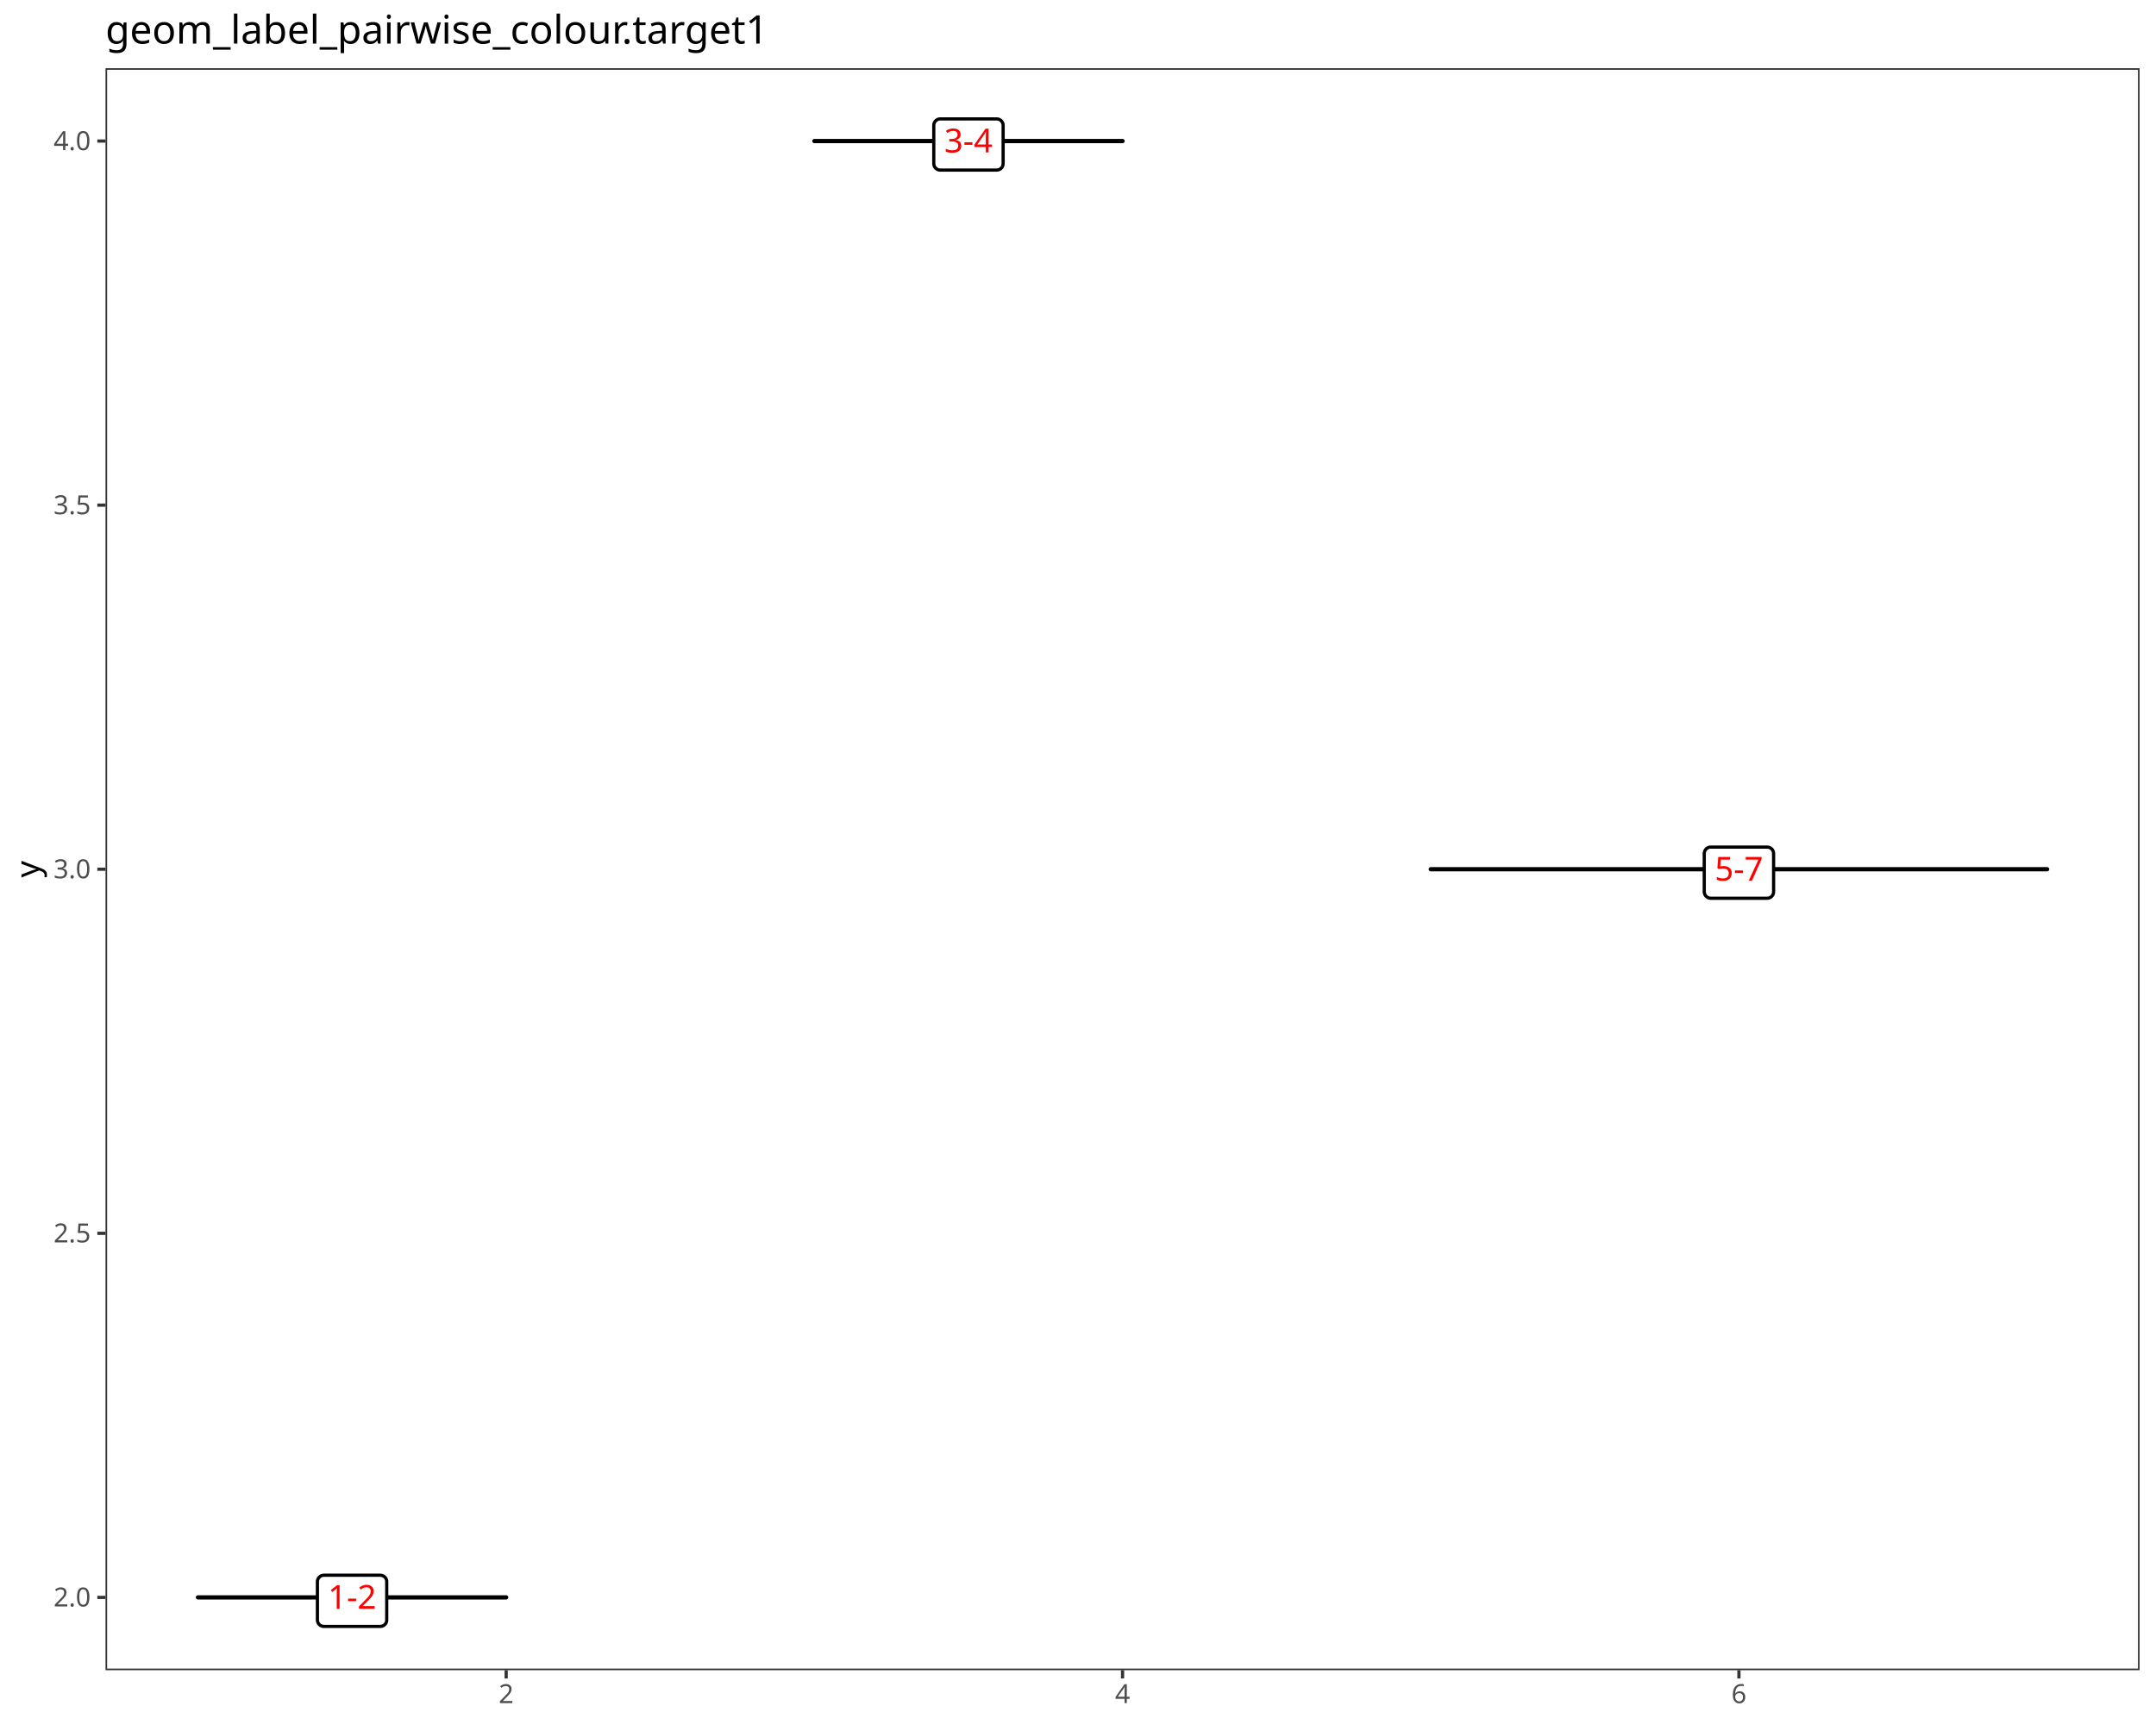
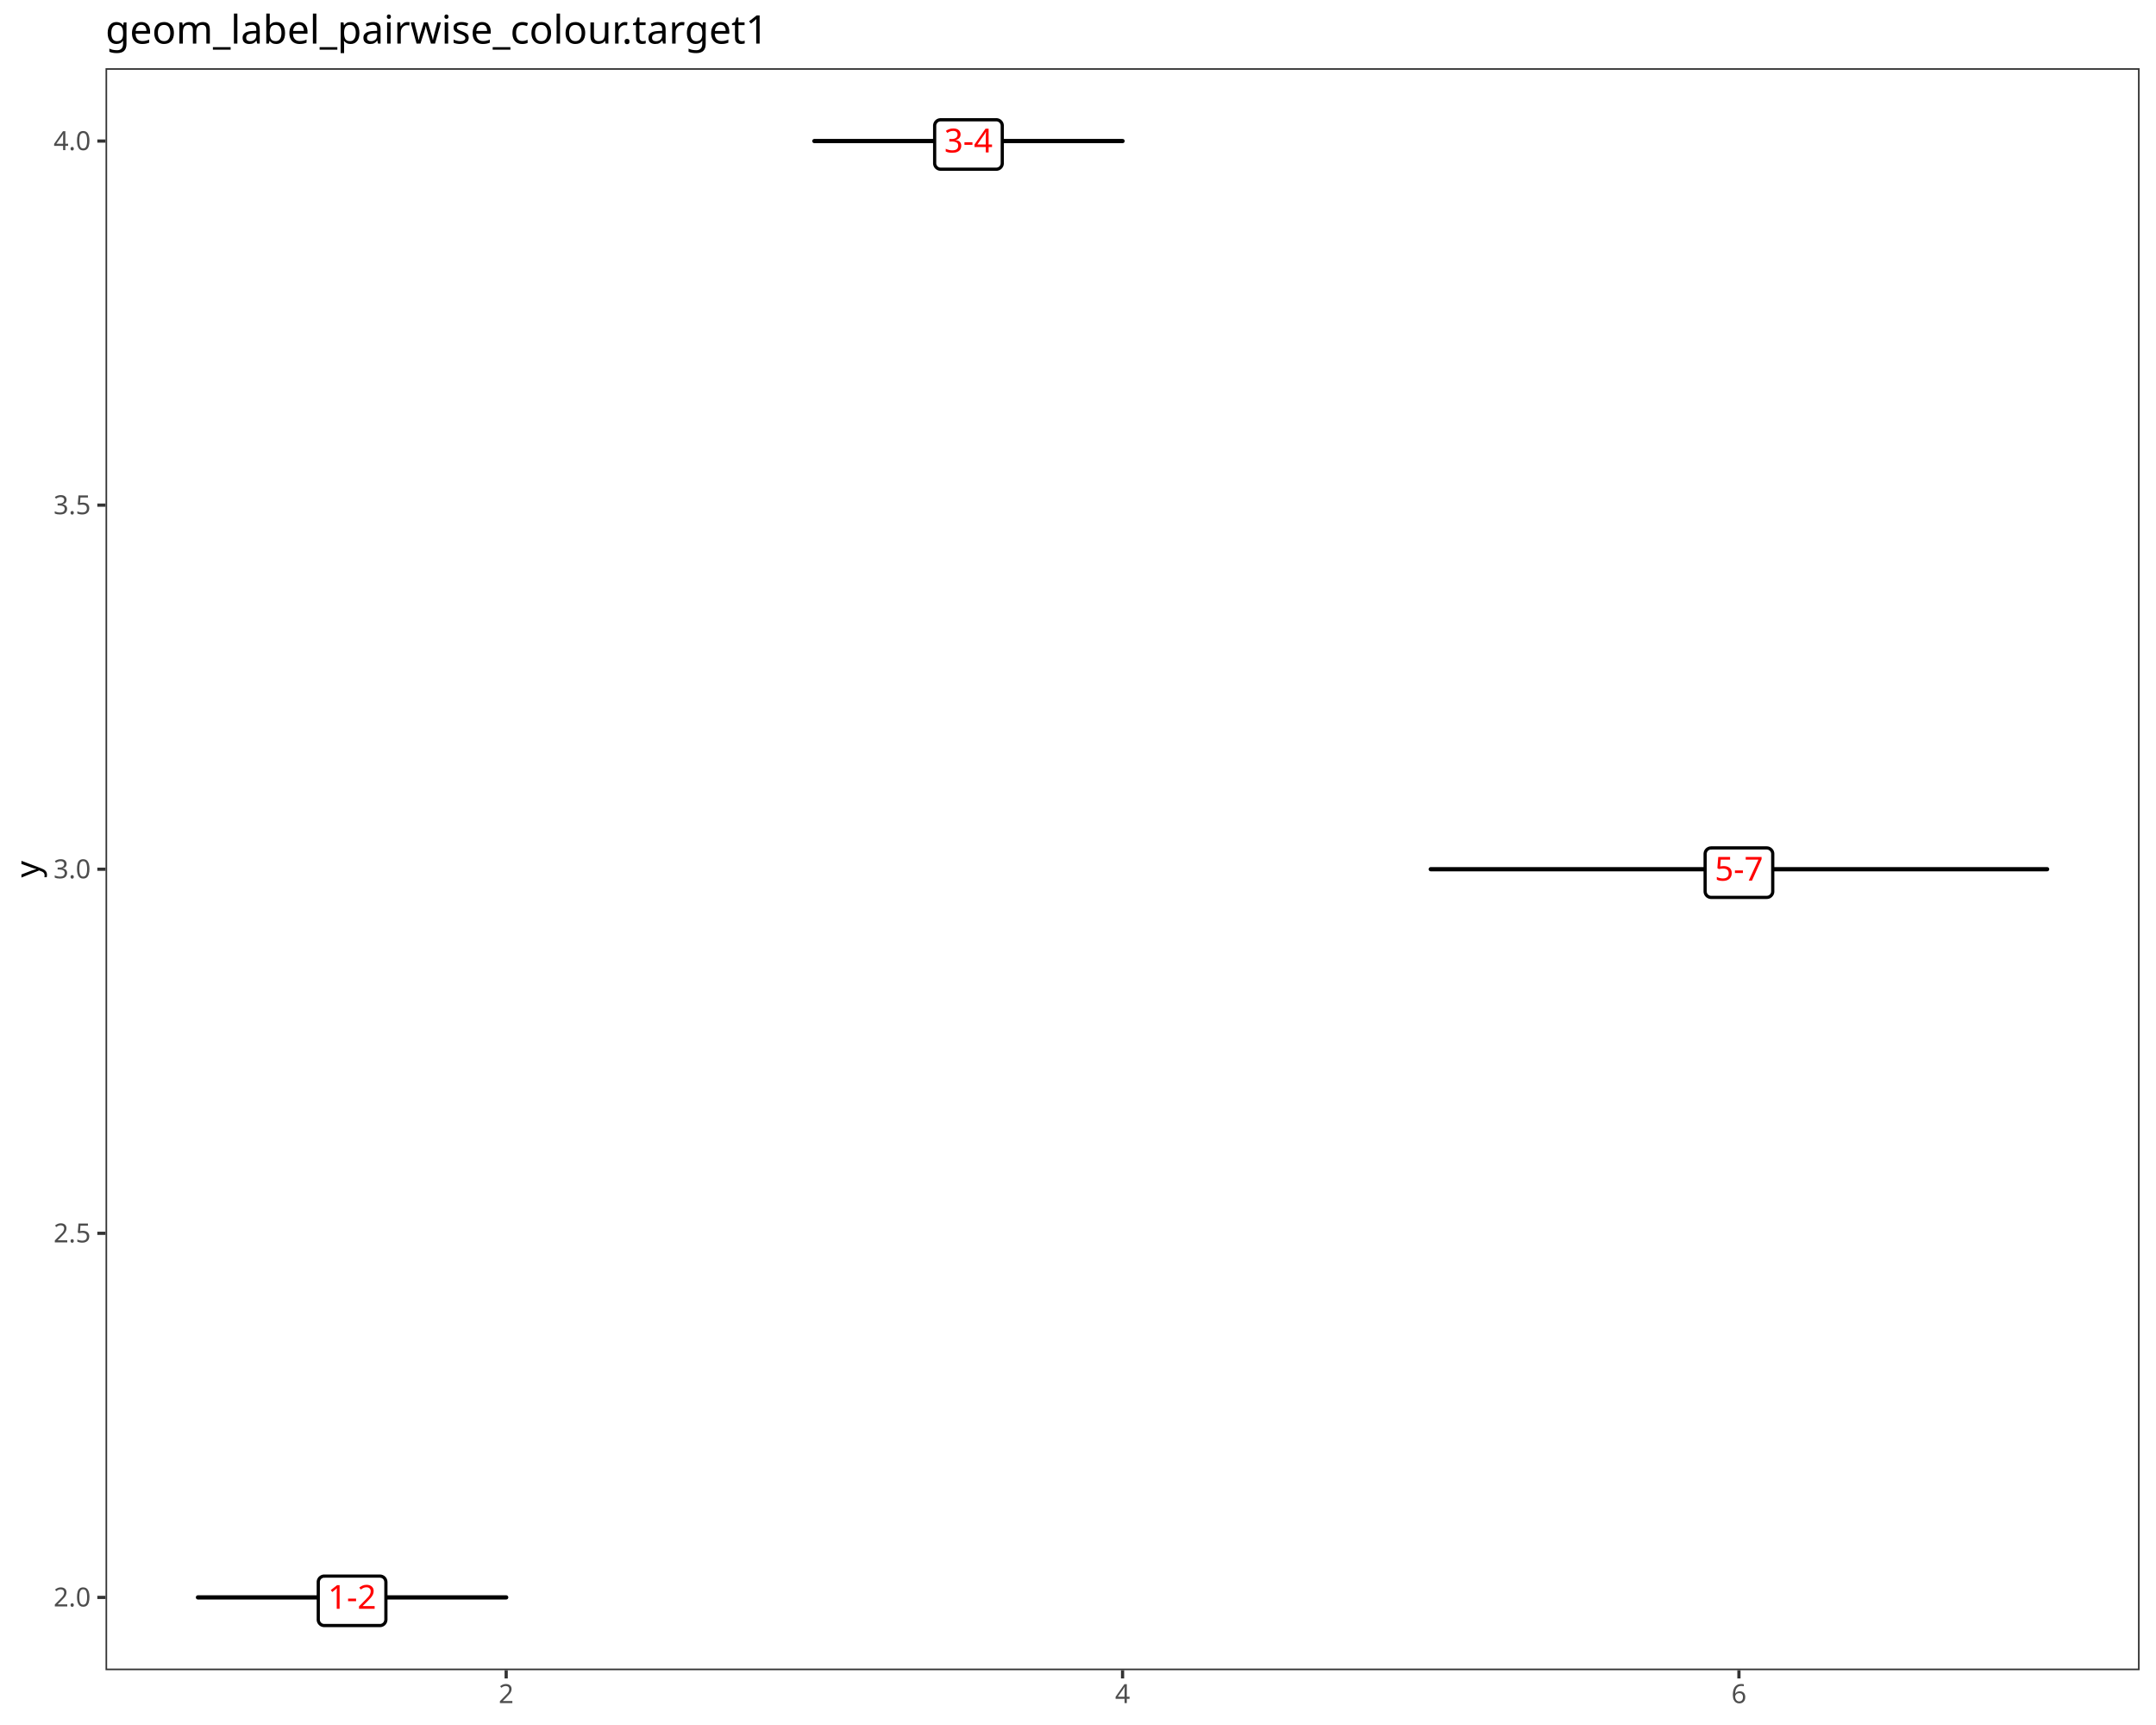
<svg xmlns="http://www.w3.org/2000/svg" class="svglite" data-engine-version="2.0" width="720.00pt" height="576.00pt" viewBox="0 0 720.00 576.00">
  <defs>
    <style type="text/css">
    .svglite line, .svglite polyline, .svglite polygon, .svglite path, .svglite rect, .svglite circle {
      fill: none;
      stroke: #000000;
      stroke-linecap: round;
      stroke-linejoin: round;
      stroke-miterlimit: 10.00;
    }
  </style>
  </defs>
  <rect width="100%" height="100%" style="stroke: none; fill: #FFFFFF;" />
  <defs>
    <clipPath id="cpMC4wMHw3MjAuMDB8MC4wMHw1NzYuMDA=">
      <rect x="0.00" y="0.00" width="720.00" height="576.00" />
    </clipPath>
  </defs>
  <g clip-path="url(#cpMC4wMHw3MjAuMDB8MC4wMHw1NzYuMDA=)">
    <rect x="0.00" y="0.00" width="720.00" height="576.00" style="stroke-width: 1.07; stroke: #FFFFFF; fill: #FFFFFF;" />
  </g>
  <defs>
    <clipPath id="cpMzUuMjR8NzE0LjUyfDIyLjc4fDU1Ny43MQ==">
      <rect x="35.24" y="22.78" width="679.28" height="534.92" />
    </clipPath>
  </defs>
  <g clip-path="url(#cpMzUuMjR8NzE0LjUyfDIyLjc4fDU1Ny43MQ==)">
    <rect x="35.24" y="22.78" width="679.28" height="534.92" style="stroke-width: 1.07; stroke: none; fill: #FFFFFF;" />
    <line x1="66.11" y1="533.39" x2="169.04" y2="533.39" style="stroke-width: 1.42;" />
-     <polygon points="108.16,543.08 126.99,543.08 126.91,543.08 127.25,543.07 127.59,543.00 127.92,542.87 128.22,542.70 128.49,542.48 128.72,542.22 128.91,541.93 129.04,541.61 129.13,541.27 129.15,540.92 129.15,540.92 129.15,528.15 129.15,528.15 129.13,527.81 129.04,527.47 128.91,527.15 128.72,526.85 128.49,526.59 128.22,526.37 127.92,526.20 127.59,526.08 127.25,526.01 126.99,525.99 108.16,525.99 108.42,526.01 108.07,525.99 107.73,526.04 107.39,526.13 107.08,526.28 106.79,526.48 106.54,526.72 106.33,527.00 106.17,527.31 106.06,527.64 106.00,527.98 106.00,528.15 106.00,540.92 106.00,540.75 106.00,541.10 106.06,541.44 106.17,541.77 106.33,542.08 106.54,542.35 106.79,542.60 107.08,542.79 107.39,542.94 107.73,543.04 108.07,543.08 " style="stroke-width: 1.07; fill: #FFFFFF;" />
+     <polygon points="108.27,542.79 126.88,542.79 126.80,542.79 127.12,542.78 127.43,542.72 127.73,542.60 128.01,542.44 128.26,542.24 128.47,542.00 128.64,541.73 128.76,541.44 128.84,541.13 128.87,540.81 128.87,540.81 128.87,528.27 128.87,528.27 128.84,527.95 128.76,527.64 128.64,527.34 128.47,527.07 128.26,526.83 128.01,526.63 127.73,526.47 127.43,526.36 127.12,526.30 126.88,526.28 108.27,526.28 108.51,526.30 108.19,526.28 107.87,526.32 107.57,526.41 107.28,526.55 107.02,526.73 106.78,526.95 106.59,527.21 106.44,527.49 106.34,527.79 106.29,528.11 106.29,528.27 106.29,540.81 106.29,540.65 106.29,540.97 106.34,541.28 106.44,541.59 106.59,541.87 106.78,542.12 107.02,542.35 107.28,542.53 107.57,542.66 107.87,542.75 108.19,542.79 " style="stroke-width: 1.07; fill: #FFFFFF;" />
    <text x="117.58" y="537.19" text-anchor="middle" style="font-size: 11.04px; fill: #FF0000; font-family: sans;" textLength="15.96px" lengthAdjust="spacingAndGlyphs">1-2</text>
    <line x1="271.96" y1="47.10" x2="374.88" y2="47.10" style="stroke-width: 1.42;" />
-     <polygon points="314.00,56.79 332.84,56.79 332.75,56.79 333.10,56.77 333.44,56.70 333.76,56.58 334.06,56.41 334.33,56.19 334.56,55.93 334.75,55.63 334.89,55.31 334.97,54.98 335.00,54.63 335.00,54.63 335.00,41.86 335.00,41.86 334.97,41.51 334.89,41.18 334.75,40.86 334.56,40.56 334.33,40.30 334.06,40.08 333.76,39.91 333.44,39.78 333.10,39.72 332.84,39.70 314.00,39.70 314.26,39.72 313.91,39.70 313.57,39.74 313.23,39.84 312.92,39.99 312.63,40.19 312.38,40.43 312.17,40.70 312.01,41.01 311.90,41.34 311.85,41.69 311.84,41.86 311.84,54.63 311.85,54.45 311.85,54.80 311.90,55.15 312.01,55.48 312.17,55.78 312.38,56.06 312.63,56.30 312.92,56.50 313.23,56.65 313.57,56.75 313.91,56.79 " style="stroke-width: 1.07; fill: #FFFFFF;" />
+     <polygon points="314.12,56.50 332.72,56.50 332.64,56.50 332.96,56.49 333.27,56.42 333.57,56.31 333.85,56.15 334.10,55.95 334.31,55.71 334.48,55.44 334.61,55.14 334.68,54.83 334.71,54.51 334.71,54.51 334.71,41.97 334.71,41.97 334.68,41.66 334.61,41.35 334.48,41.05 334.31,40.78 334.10,40.54 333.85,40.34 333.57,40.18 333.27,40.07 332.96,40.00 332.72,39.99 314.12,39.99 314.36,40.00 314.04,39.99 313.72,40.03 313.41,40.12 313.12,40.25 312.86,40.44 312.63,40.66 312.44,40.91 312.29,41.20 312.19,41.50 312.13,41.81 312.13,41.97 312.13,54.51 312.13,54.35 312.13,54.67 312.19,54.99 312.29,55.29 312.44,55.58 312.63,55.83 312.86,56.05 313.12,56.23 313.41,56.37 313.72,56.46 314.04,56.50 " style="stroke-width: 1.07; fill: #FFFFFF;" />
    <text x="323.42" y="50.90" text-anchor="middle" style="font-size: 11.04px; fill: #FF0000; font-family: sans;" textLength="15.96px" lengthAdjust="spacingAndGlyphs">3-4</text>
    <line x1="477.80" y1="290.24" x2="683.64" y2="290.24" style="stroke-width: 1.42;" />
-     <polygon points="571.30,299.94 590.14,299.94 590.05,299.93 590.40,299.92 590.74,299.85 591.07,299.73 591.37,299.55 591.64,299.33 591.87,299.07 592.05,298.78 592.19,298.46 592.27,298.12 592.30,297.78 592.30,297.78 592.30,285.01 592.30,285.01 592.27,284.66 592.19,284.32 592.05,284.00 591.87,283.71 591.64,283.45 591.37,283.23 591.07,283.05 590.74,282.93 590.40,282.86 590.14,282.85 571.30,282.85 571.56,282.86 571.22,282.85 570.87,282.89 570.54,282.99 570.22,283.14 569.94,283.33 569.69,283.57 569.48,283.85 569.32,284.16 569.21,284.49 569.15,284.83 569.14,285.01 569.14,297.78 569.15,297.60 569.15,297.95 569.21,298.29 569.32,298.62 569.48,298.93 569.69,299.21 569.94,299.45 570.22,299.65 570.54,299.79 570.87,299.89 571.22,299.93 " style="stroke-width: 1.07; fill: #FFFFFF;" />
+     <polygon points="571.42,299.65 590.03,299.65 589.95,299.65 590.27,299.63 590.58,299.57 590.88,299.46 591.15,299.30 591.40,299.09 591.61,298.85 591.79,298.58 591.91,298.29 591.99,297.98 592.01,297.66 592.01,297.66 592.01,285.12 592.01,285.12 591.99,284.80 591.91,284.49 591.79,284.20 591.61,283.93 591.40,283.69 591.15,283.49 590.88,283.33 590.58,283.21 590.27,283.15 590.03,283.13 571.42,283.13 571.66,283.15 571.34,283.14 571.02,283.17 570.71,283.26 570.43,283.40 570.16,283.58 569.93,283.80 569.74,284.06 569.59,284.34 569.49,284.65 569.44,284.96 569.43,285.12 569.43,297.66 569.44,297.50 569.44,297.82 569.49,298.14 569.59,298.44 569.74,298.72 569.93,298.98 570.16,299.20 570.43,299.38 570.71,299.52 571.02,299.61 571.34,299.65 " style="stroke-width: 1.07; fill: #FFFFFF;" />
    <text x="580.72" y="294.04" text-anchor="middle" style="font-size: 11.04px; fill: #FF0000; font-family: sans;" textLength="15.96px" lengthAdjust="spacingAndGlyphs">5-7</text>
    <rect x="35.24" y="22.78" width="679.28" height="534.92" style="stroke-width: 1.07; stroke: #333333;" />
  </g>
  <g clip-path="url(#cpMC4wMHw3MjAuMDB8MC4wMHw1NzYuMDA=)">
    <text x="30.31" y="536.42" text-anchor="end" style="font-size: 8.80px; fill: #4D4D4D; font-family: sans;" textLength="12.23px" lengthAdjust="spacingAndGlyphs">2.0</text>
    <text x="30.31" y="414.85" text-anchor="end" style="font-size: 8.80px; fill: #4D4D4D; font-family: sans;" textLength="12.23px" lengthAdjust="spacingAndGlyphs">2.5</text>
    <text x="30.31" y="293.27" text-anchor="end" style="font-size: 8.80px; fill: #4D4D4D; font-family: sans;" textLength="12.23px" lengthAdjust="spacingAndGlyphs">3.0</text>
    <text x="30.31" y="171.70" text-anchor="end" style="font-size: 8.80px; fill: #4D4D4D; font-family: sans;" textLength="12.23px" lengthAdjust="spacingAndGlyphs">3.5</text>
    <text x="30.31" y="50.13" text-anchor="end" style="font-size: 8.80px; fill: #4D4D4D; font-family: sans;" textLength="12.23px" lengthAdjust="spacingAndGlyphs">4.0</text>
    <polyline points="32.50,533.39 35.24,533.39 " style="stroke-width: 1.07; stroke: #333333; stroke-linecap: butt;" />
    <polyline points="32.50,411.82 35.24,411.82 " style="stroke-width: 1.07; stroke: #333333; stroke-linecap: butt;" />
    <polyline points="32.50,290.24 35.24,290.24 " style="stroke-width: 1.07; stroke: #333333; stroke-linecap: butt;" />
    <polyline points="32.50,168.67 35.24,168.67 " style="stroke-width: 1.07; stroke: #333333; stroke-linecap: butt;" />
    <polyline points="32.50,47.10 35.24,47.10 " style="stroke-width: 1.07; stroke: #333333; stroke-linecap: butt;" />
    <polyline points="169.04,560.45 169.04,557.71 " style="stroke-width: 1.07; stroke: #333333; stroke-linecap: butt;" />
    <polyline points="374.88,560.45 374.88,557.71 " style="stroke-width: 1.07; stroke: #333333; stroke-linecap: butt;" />
    <polyline points="580.72,560.45 580.72,557.71 " style="stroke-width: 1.07; stroke: #333333; stroke-linecap: butt;" />
    <text x="169.04" y="568.69" text-anchor="middle" style="font-size: 8.80px; fill: #4D4D4D; font-family: sans;" textLength="4.89px" lengthAdjust="spacingAndGlyphs">2</text>
    <text x="374.88" y="568.69" text-anchor="middle" style="font-size: 8.80px; fill: #4D4D4D; font-family: sans;" textLength="4.89px" lengthAdjust="spacingAndGlyphs">4</text>
    <text x="580.72" y="568.69" text-anchor="middle" style="font-size: 8.80px; fill: #4D4D4D; font-family: sans;" textLength="4.89px" lengthAdjust="spacingAndGlyphs">6</text>
    <text transform="translate(13.05,290.24) rotate(-90)" text-anchor="middle" style="font-size: 11.00px; font-family: sans;" textLength="5.50px" lengthAdjust="spacingAndGlyphs">y</text>
    <text x="35.24" y="14.56" style="font-size: 13.20px; font-family: sans;" textLength="212.08px" lengthAdjust="spacingAndGlyphs">geom_label_pairwise_colour.target1</text>
  </g>
</svg>
